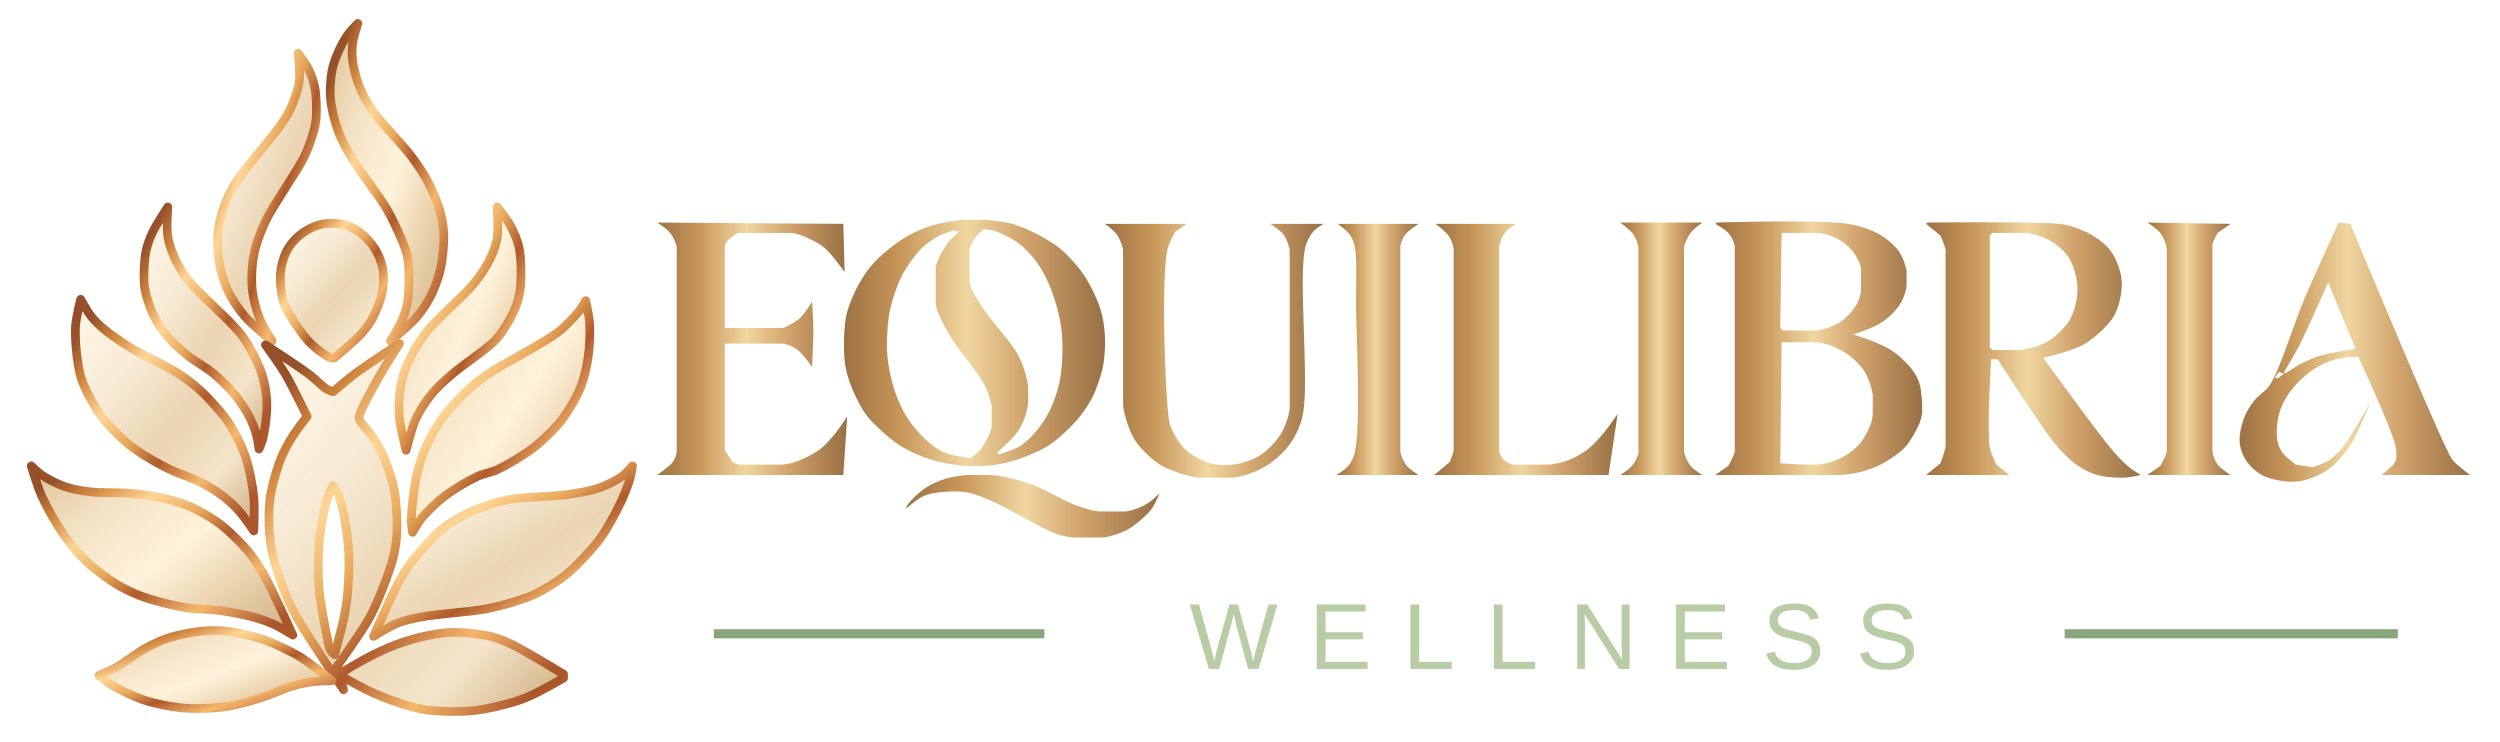
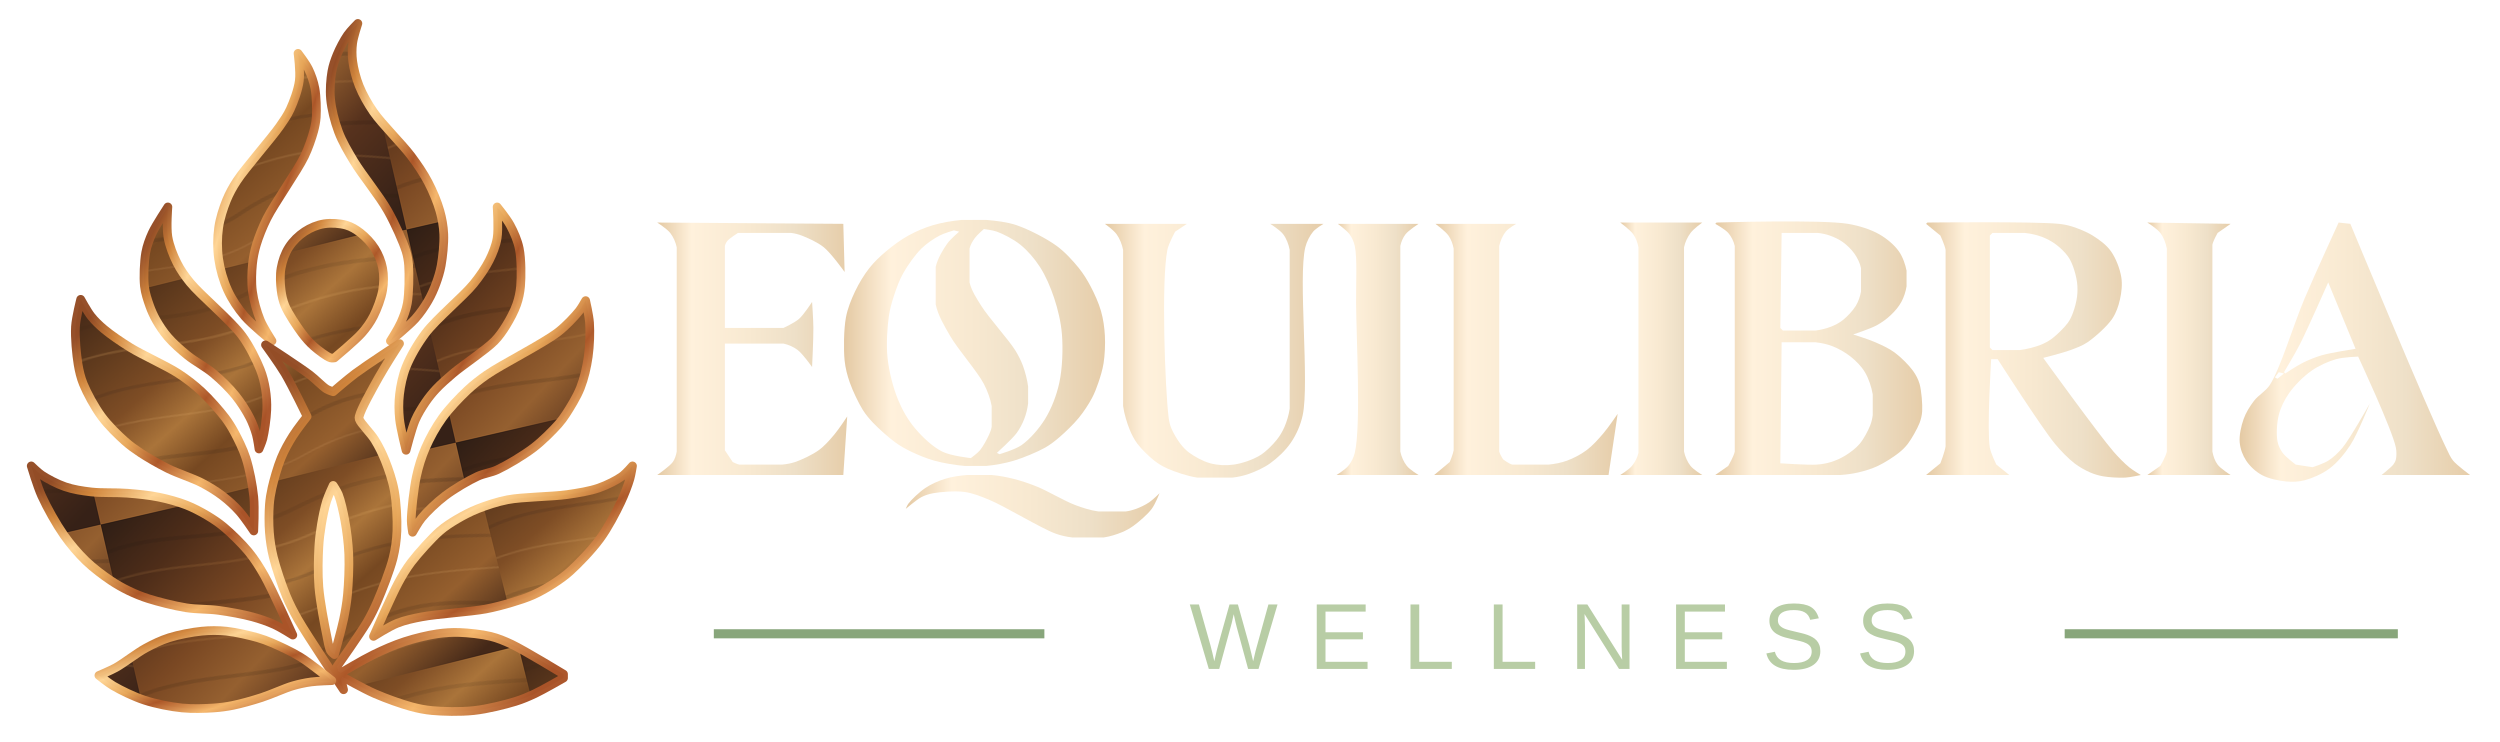
<svg xmlns="http://www.w3.org/2000/svg" viewBox="36 88 1921 570" width="1921" height="570" role="img" aria-label="Equilibria Wellness — logotipo">
  <defs>
    <linearGradient id="bronzeText" x1="0" y1="0" x2="1" y2="0">
-       <stop offset="0" stop-color="#9e7143" />
-       <stop offset=".22" stop-color="#c8975a" />
-       <stop offset=".47" stop-color="#f0d6a0" />
-       <stop offset=".70" stop-color="#d0a16a" />
-       <stop offset="1" stop-color="#987044" />
+       <stop offset="0" stop-color="#e4c9a3" />
+       <stop offset=".18" stop-color="#fff1dc" />
+       <stop offset=".48" stop-color="#f8e9d1" />
+       <stop offset=".72" stop-color="#eee0c8" />
+       <stop offset="1" stop-color="#e6cda9" />
    </linearGradient>
-     <linearGradient id="creamPetal" x1=".06" y1=".04" x2=".88" y2=".98">
-       <stop offset="0" stop-color="#fff6e5" />
-       <stop offset=".28" stop-color="#f7ebd6" />
-       <stop offset=".57" stop-color="#ead4b1" />
-       <stop offset=".82" stop-color="#f4e5ca" />
-       <stop offset="1" stop-color="#d8bc94" />
+     <linearGradient id="woodHoney" x1="0" y1="0" x2=".88" y2="1">
+       <stop offset="0" stop-color="#3d2416" />
+       <stop offset=".18" stop-color="#5f3a1d" />
+       <stop offset=".35" stop-color="#7e4d25" />
+       <stop offset=".48" stop-color="#aa743a" />
+       <stop offset=".61" stop-color="#764821" />
+       <stop offset=".81" stop-color="#955f2e" />
+       <stop offset="1" stop-color="#442818" />
    </linearGradient>
-     <linearGradient id="creamPetalWarm" x1="0" y1=".10" x2=".96" y2=".92">
-       <stop offset="0" stop-color="#e2c79f" />
-       <stop offset=".23" stop-color="#f2e1c3" />
-       <stop offset=".54" stop-color="#fff3dc" />
-       <stop offset=".79" stop-color="#e9d1ab" />
-       <stop offset="1" stop-color="#d5b88f" />
+     <linearGradient id="woodWalnut" x1="0" y1="0" x2="1" y2=".9">
+       <stop offset="0" stop-color="#2f1e15" />
+       <stop offset=".19" stop-color="#4e2d19" />
+       <stop offset=".41" stop-color="#7a4823" />
+       <stop offset=".57" stop-color="#956030" />
+       <stop offset=".75" stop-color="#57321d" />
+       <stop offset="1" stop-color="#362117" />
    </linearGradient>
    <linearGradient id="copperRim" x1=".05" y1=".12" x2=".9" y2=".95">
      <stop offset="0" stop-color="#944d26" />
      <stop offset=".13" stop-color="#d2863c" />
      <stop offset=".28" stop-color="#ffd595" />
      <stop offset=".44" stop-color="#e8a759" />
      <stop offset=".59" stop-color="#ad5728" />
      <stop offset=".78" stop-color="#f5b66a" />
      <stop offset="1" stop-color="#aa5428" />
    </linearGradient>
+     <pattern id="woodPetal" width="280" height="168" patternUnits="userSpaceOnUse" patternTransform="rotate(-14)">
+       <rect width="280" height="168" fill="url(#woodHoney)" />
+       <g fill="none" stroke-linecap="round">
+         <path d="M-14 22C40 8 81 37 138 24S227 17 296 30" stroke="#2f1e15" stroke-width="3" opacity=".12" />
+         <path d="M-12 45C44 33 87 57 147 46S241 39 296 54" stroke="#dfaa64" stroke-width="1.8" opacity=".19" />
+         <path d="M-11 77C43 61 94 85 145 74S236 69 294 84" stroke="#321f17" stroke-width="2.5" opacity=".16" />
+         <path d="M-10 100C46 90 95 112 145 101S239 98 298 109" stroke="#edbe7b" stroke-width="1.5" opacity=".14" />
+         <path d="M-11 132C45 117 101 149 153 130S237 122 292 138" stroke="#332015" stroke-width="3" opacity=".16" />
+         <path d="M-8 155C49 144 105 168 155 154S239 148 297 162" stroke="#e6b075" stroke-width="1.4" opacity=".12" />
+       </g>
+     </pattern>
+     <pattern id="woodPetalDark" width="280" height="168" patternUnits="userSpaceOnUse" patternTransform="rotate(-13)">
+       <rect width="280" height="168" fill="url(#woodWalnut)" />
+       <g fill="none" stroke-linecap="round">
+         <path d="M-14 25C39 10 87 38 142 26S229 18 296 32" stroke="#251710" stroke-width="3" opacity=".17" />
+         <path d="M-12 47C42 35 93 60 143 47S240 40 296 55" stroke="#d99b54" stroke-width="1.8" opacity=".13" />
+         <path d="M-11 81C42 63 97 91 151 80S233 72 296 87" stroke="#21160f" stroke-width="3.2" opacity=".16" />
+         <path d="M-10 106C45 91 95 120 154 105S237 97 296 117" stroke="#c78e4f" stroke-width="1.7" opacity=".17" />
+         <path d="M-10 137C45 124 102 148 148 136S237 129 297 146" stroke="#2a1910" stroke-width="2.9" opacity=".15" />
+       </g>
+     </pattern>
  </defs>
  <g shape-rendering="geometricPrecision">
-     <path d="M311.00,106.00 C311.00,106.00 305.29,111.71 303.00,115.00 C300.23,118.97 296.96,125.29 295.00,130.00 C293.26,134.19 291.78,138.53 291.00,143.00 C290.01,148.68 289.34,157.02 290.00,164.00 C290.73,171.75 293.00,180.97 296.00,189.00 C299.02,197.06 303.55,204.59 308.00,212.00 C314.17,222.29 327.46,238.37 334.00,250.00 C339.56,259.88 345.76,273.81 348.00,281.00 C349.11,284.56 349.73,288.28 350.00,292.00 C350.49,298.68 350.32,313.65 349.00,321.00 C348.07,326.19 346.15,331.19 344.00,336.00 C341.83,340.86 336.00,350.00 336.00,350.00 C336.00,350.00 350.25,338.30 355.00,333.00 C358.83,328.73 362.36,323.54 365.00,319.00 C367.40,314.87 369.34,310.47 371.00,306.00 C372.67,301.49 374.13,296.77 375.00,292.00 C376.16,285.66 377.29,275.05 377.00,268.00 C376.75,261.92 375.66,255.85 374.00,250.00 C372.09,243.26 368.68,235.02 365.00,228.00 C361.32,220.97 356.76,214.37 352.00,208.00 C345.17,198.85 329.40,183.26 323.00,174.00 C318.68,167.74 314.63,160.57 312.00,154.00 C309.57,147.92 307.72,140.56 307.00,135.00 C306.40,130.37 306.39,125.63 307.00,121.00 C307.64,116.12 311.00,106.00 311.00,106.00 Z" fill="url(#creamPetalWarm)" stroke="url(#copperRim)" stroke-linejoin="round" stroke-width="6.7" stroke-opacity=".98" fill-rule="evenodd" />
-     <path d="M265.00,129.00 C265.00,129.00 266.91,143.05 266.00,150.00 C265.05,157.29 261.66,166.19 259.00,172.00 C256.88,176.63 253.91,180.83 251.00,185.00 C244.45,194.39 224.41,217.17 218.00,227.00 C214.90,231.75 212.12,236.75 210.00,242.00 C207.57,248.00 205.01,255.79 204.00,263.00 C202.94,270.57 202.87,279.08 204.00,287.00 C205.15,295.08 207.61,303.60 211.00,311.00 C214.32,318.23 218.84,324.95 224.00,331.00 C229.64,337.62 245.00,350.00 245.00,350.00 C245.00,350.00 238.32,339.66 236.00,334.00 C233.40,327.65 230.97,319.24 230.00,312.00 C229.07,305.06 229.40,297.02 230.00,291.00 C230.50,285.93 231.55,280.89 233.00,276.00 C234.75,270.11 237.80,262.43 241.00,256.00 C246.77,244.42 264.49,219.46 270.00,208.00 C272.93,201.92 275.62,194.05 277.00,189.00 C277.98,185.40 278.75,181.72 279.00,178.00 C279.37,172.48 279.15,162.20 278.00,156.00 C277.04,150.82 275.21,145.53 273.00,141.00 C270.89,136.68 265.00,129.00 265.00,129.00 Z" fill="url(#creamPetal)" stroke="url(#copperRim)" stroke-linejoin="round" stroke-width="6.7" stroke-opacity=".98" fill-rule="evenodd" />
-     <path d="M165.00,247.00 C165.00,247.00 155.73,261.07 153.00,267.00 C150.80,271.79 148.94,276.81 148.00,282.00 C146.75,288.86 146.23,301.12 147.00,308.00 C147.57,313.14 149.45,318.67 151.00,323.00 C152.36,326.79 154.01,330.50 156.00,334.00 C158.29,338.04 161.55,343.01 165.00,347.00 C168.96,351.58 174.69,356.70 180.00,361.00 C185.82,365.71 193.81,369.81 200.00,375.00 C206.14,380.15 212.36,386.26 217.00,392.00 C221.24,397.25 225.42,403.92 228.00,409.00 C230.11,413.14 231.87,417.97 233.00,422.00 C234.01,425.59 235.00,433.00 235.00,433.00 C235.00,433.00 237.30,427.76 238.00,425.00 C239.25,420.03 240.77,409.37 241.00,403.00 C241.20,397.66 240.85,392.19 240.00,387.00 C239.17,381.89 237.91,376.81 236.00,372.00 C233.23,365.02 227.83,353.93 222.00,346.00 C213.44,334.34 189.90,314.76 182.00,305.00 C178.22,300.33 174.68,295.38 172.00,290.00 C169.08,284.15 166.18,276.96 165.00,270.00 C163.77,262.74 165.00,247.00 165.00,247.00 Z" fill="url(#creamPetal)" stroke="url(#copperRim)" stroke-linejoin="round" stroke-width="6.7" stroke-opacity=".98" fill-rule="evenodd" />
-     <path d="M418.00,247.00 C418.00,247.00 419.18,264.10 418.00,271.00 C416.99,276.92 414.69,282.63 412.00,288.00 C409.04,293.91 404.53,300.39 400.00,306.00 C392.17,315.68 371.35,332.96 363.00,344.00 C356.96,351.98 351.18,362.01 348.00,370.00 C345.34,376.69 343.79,384.28 343.00,391.00 C342.26,397.29 342.35,403.70 343.00,410.00 C343.74,417.21 348.00,434.00 348.00,434.00 C348.00,434.00 352.35,417.15 355.00,411.00 C357.13,406.06 360.29,400.99 363.00,397.00 C365.40,393.47 368.09,390.12 371.00,387.00 C374.46,383.28 379.51,378.82 384.00,375.00 C391.40,368.71 409.51,356.62 416.00,350.00 C419.50,346.43 422.37,342.25 425.00,338.00 C427.88,333.34 431.22,327.07 433.00,322.00 C434.58,317.50 435.58,312.75 436.00,308.00 C436.64,300.81 436.62,286.89 435.00,279.00 C433.70,272.69 430.89,266.35 428.00,261.00 C425.27,255.96 418.00,247.00 418.00,247.00 Z" fill="url(#creamPetalWarm)" stroke="url(#copperRim)" stroke-linejoin="round" stroke-width="6.7" stroke-opacity=".98" fill-rule="evenodd" />
-     <path d="M285.00,260.00 C279.68,260.86 274.50,263.04 270.00,266.00 C265.39,269.04 261.06,273.24 258.00,278.00 C254.93,282.77 253.01,288.41 252.00,294.00 C250.99,299.58 251.40,306.14 252.00,311.00 C252.50,315.09 253.40,319.20 255.00,323.00 C257.40,328.69 264.18,338.91 268.00,344.00 C270.69,347.59 273.63,351.04 277.00,354.00 C280.66,357.22 287.01,362.07 290.00,363.00 C290.95,363.30 293.00,363.00 293.00,363.00 C293.00,363.00 309.15,349.53 314.00,344.00 C317.48,340.04 320.61,335.70 323.00,331.00 C325.80,325.50 328.93,317.27 330.00,311.00 C330.95,305.41 331.04,299.43 330.00,294.00 C328.98,288.71 326.87,283.56 324.00,279.00 C321.12,274.42 316.78,269.96 313.00,267.00 C309.71,264.43 306.02,262.15 302.00,261.00 C297.26,259.64 290.46,259.11 285.00,260.00 Z" fill="url(#creamPetal)" stroke="url(#copperRim)" stroke-linejoin="round" stroke-width="6.7" stroke-opacity=".98" fill-rule="evenodd" />
-     <path d="M98.00,318.00 C98.00,318.00 94.43,331.89 94.00,339.00 C93.50,347.39 94.78,360.67 96.00,368.00 C96.85,373.10 98.05,378.21 100.00,383.00 C102.77,389.82 108.58,400.64 114.00,408.00 C119.17,415.03 126.88,422.43 132.00,427.00 C135.73,430.33 139.82,433.25 144.00,436.00 C149.46,439.59 157.77,444.42 165.00,448.00 C172.83,451.88 184.04,455.38 191.00,459.00 C196.58,461.90 202.16,465.30 207.00,469.00 C211.69,472.58 216.07,476.60 220.00,481.00 C224.03,485.51 231.00,496.00 231.00,496.00 C231.00,496.00 231.85,478.62 231.00,470.00 C230.07,460.61 227.67,448.34 225.00,440.00 C222.77,433.04 218.77,425.13 216.00,420.00 C213.94,416.18 211.63,412.46 209.00,409.00 C204.97,403.70 197.06,394.64 191.00,389.00 C185.44,383.82 179.37,379.15 173.00,375.00 C163.95,369.09 145.43,360.82 136.00,355.00 C129.08,350.72 120.92,345.13 116.00,341.00 C112.39,337.97 108.92,334.70 106.00,331.00 C102.96,327.15 98.00,318.00 98.00,318.00 Z" fill="url(#creamPetal)" stroke="url(#copperRim)" stroke-linejoin="round" stroke-width="6.7" stroke-opacity=".98" fill-rule="evenodd" />
-     <path d="M486.00,319.00 C486.00,319.00 482.96,324.54 481.00,327.00 C477.67,331.18 470.95,338.36 465.00,343.00 C453.60,351.90 421.41,368.07 410.00,376.00 C404.74,379.66 399.66,383.61 395.00,388.00 C389.23,393.43 381.34,401.60 376.00,409.00 C370.85,416.14 366.30,424.44 363.00,432.00 C359.92,439.05 357.62,446.48 356.00,454.00 C353.98,463.34 352.02,480.79 352.00,488.00 C351.99,491.02 353.00,497.00 353.00,497.00 C353.00,497.00 357.23,489.35 360.00,486.00 C364.01,481.14 371.42,473.99 378.00,469.00 C385.16,463.57 396.19,457.13 403.00,454.00 C407.79,451.80 413.22,451.21 418.00,449.00 C425.35,445.60 438.19,437.96 446.00,432.00 C452.93,426.71 460.99,418.50 465.00,414.00 C467.22,411.51 469.19,408.80 471.00,406.00 C473.97,401.40 479.22,393.08 482.00,386.00 C484.90,378.62 486.84,370.16 488.00,362.00 C489.19,353.63 489.49,343.20 489.00,336.00 C488.61,330.26 486.00,319.00 486.00,319.00 Z" fill="url(#creamPetalWarm)" stroke="url(#copperRim)" stroke-linejoin="round" stroke-width="6.7" stroke-opacity=".98" fill-rule="evenodd" />
-     <path d="M240.00,353.00 C240.00,353.00 250.46,367.37 255.00,375.00 C260.44,384.13 272.00,408.00 272.00,408.00 C272.00,408.00 264.29,417.75 261.00,423.00 C257.65,428.34 254.44,434.07 252.00,440.00 C249.25,446.67 246.38,456.96 245.00,463.00 C244.03,467.27 243.33,471.63 243.00,476.00 C242.57,481.68 242.48,490.31 243.00,497.00 C243.50,503.39 244.48,509.77 246.00,516.00 C248.01,524.24 252.70,538.03 256.00,546.00 C258.57,552.20 261.67,558.18 265.00,564.00 C271.99,576.22 300.00,618.00 300.00,618.00 L298.00,610.00 L299.00,608.00 C299.00,608.00 315.39,617.25 324.00,621.00 C332.85,624.86 344.60,629.00 352.00,631.00 C357.24,632.42 362.60,633.50 368.00,634.00 C376.01,634.74 389.40,635.15 400.00,634.00 C410.73,632.84 424.21,629.39 432.00,627.00 C437.15,625.42 442.13,623.29 447.00,621.00 C453.22,618.07 469.00,609.00 469.00,609.00 L469.00,606.00 C469.00,606.00 438.53,587.49 429.00,583.00 C423.85,580.57 418.53,578.36 413.00,577.00 C406.32,575.35 395.87,574.23 389.00,574.00 C383.33,573.81 377.62,574.17 372.00,575.00 C364.95,576.04 355.15,578.34 347.00,581.00 C338.81,583.67 330.79,587.21 323.00,591.00 C314.81,594.98 298.00,605.00 298.00,605.00 L296.00,604.00 L295.00,600.00 C295.00,600.00 313.04,574.48 318.00,566.00 C321.01,560.85 323.64,555.48 326.00,550.00 C329.49,541.89 335.72,526.11 338.00,517.00 C339.72,510.14 340.73,503.07 341.00,496.00 C341.34,487.29 340.64,474.04 339.00,465.00 C337.57,457.12 334.59,448.49 332.00,442.00 C329.79,436.46 327.13,431.07 324.00,426.00 C320.68,420.63 313.16,413.48 312.00,410.00 C311.79,409.37 311.85,408.65 312.00,408.00 C313.36,402.23 321.81,387.33 327.00,378.00 C331.95,369.11 343.00,352.00 343.00,352.00 C343.00,352.00 317.42,368.71 309.00,375.00 C303.12,379.39 292.00,389.00 292.00,389.00 C292.00,389.00 288.54,387.93 287.00,387.00 C283.80,385.07 278.52,379.43 274.00,376.00 C266.29,370.15 240.00,353.00 240.00,353.00 Z M292.00,461.00 C292.00,461.00 295.00,465.51 296.00,468.00 C297.78,472.44 299.77,481.24 301.00,488.00 C302.40,495.67 303.64,505.28 304.00,514.00 C304.39,523.52 303.79,536.66 303.00,545.00 C302.40,551.38 301.31,557.72 300.00,564.00 C298.40,571.69 293.00,591.00 293.00,591.00 C293.00,591.00 290.70,589.23 290.00,588.00 C288.64,585.59 287.83,580.04 287.00,576.00 C285.33,567.86 281.92,550.38 281.00,539.00 C280.17,528.70 280.53,516.01 281.00,508.00 C281.33,502.30 282.05,496.63 283.00,491.00 C283.99,485.16 285.42,478.00 287.00,473.00 C288.31,468.87 292.00,461.00 292.00,461.00 Z" fill="url(#creamPetal)" stroke="url(#copperRim)" stroke-linejoin="round" stroke-width="6.7" stroke-opacity=".98" fill-rule="evenodd" />
-     <path d="M60.00,446.00 C60.00,446.00 64.65,461.61 68.00,469.00 C72.04,477.93 79.20,490.70 85.00,499.00 C90.01,506.17 95.95,513.16 102.00,519.00 C107.81,524.60 115.43,530.24 121.00,534.00 C125.46,537.01 130.16,539.66 135.00,542.00 C139.84,544.34 144.87,546.36 150.00,548.00 C157.30,550.33 169.96,553.56 179.00,555.00 C187.26,556.32 195.72,555.88 204.00,557.00 C212.51,558.16 222.84,560.06 230.00,562.00 C235.80,563.57 241.82,565.63 247.00,568.00 C251.89,570.24 261.00,576.00 261.00,576.00 C261.00,576.00 244.98,540.52 239.00,530.00 C235.44,523.73 231.57,517.58 227.00,512.00 C221.87,505.75 213.46,497.56 208.00,493.00 C203.95,489.62 199.54,486.69 195.00,484.00 C190.17,481.14 184.56,478.16 179.00,476.00 C172.83,473.60 165.13,471.46 158.00,470.00 C150.48,468.47 142.04,467.64 134.00,467.00 C125.33,466.30 114.01,466.94 106.00,466.00 C99.25,465.21 92.39,464.19 86.00,462.00 C79.65,459.82 72.26,455.86 68.00,453.00 C65.06,451.02 60.00,446.00 60.00,446.00 Z" fill="url(#creamPetalWarm)" stroke="url(#copperRim)" stroke-linejoin="round" stroke-width="6.7" stroke-opacity=".98" fill-rule="evenodd" />
-     <path d="M522.00,446.00 C522.00,446.00 517.06,451.79 514.00,454.00 C509.75,457.06 502.34,460.80 496.00,463.00 C488.97,465.44 480.08,466.81 472.00,468.00 C460.34,469.71 437.49,469.78 426.00,472.00 C418.13,473.52 409.49,476.41 403.00,479.00 C397.46,481.21 391.83,484.14 387.00,487.00 C382.46,489.69 377.97,492.54 374.00,496.00 C367.92,501.30 357.19,513.18 352.00,520.00 C348.19,525.01 344.99,530.47 342.00,536.00 C336.92,545.39 323.00,577.00 323.00,577.00 C323.00,577.00 334.78,569.50 341.00,567.00 C347.08,564.56 353.57,563.23 360.00,562.00 C371.30,559.83 397.53,558.13 409.00,556.00 C415.76,554.75 422.83,552.85 429.00,551.00 C434.75,549.27 440.53,547.48 446.00,545.00 C451.52,542.49 457.34,539.04 462.00,536.00 C466.19,533.27 470.29,530.35 474.00,527.00 C480.05,521.53 490.48,510.91 497.00,502.00 C503.35,493.32 509.30,481.76 513.00,474.00 C515.77,468.19 518.62,460.72 520.00,456.00 C520.95,452.74 522.00,446.00 522.00,446.00 Z" fill="url(#creamPetal)" stroke="url(#copperRim)" stroke-linejoin="round" stroke-width="6.7" stroke-opacity=".98" fill-rule="evenodd" />
-     <path d="M112.00,607.00 C112.00,607.00 119.09,612.71 123.00,615.00 C128.75,618.37 138.64,623.26 147.00,626.00 C155.87,628.91 167.11,631.09 176.00,632.00 C183.96,632.81 193.49,632.43 200.00,632.00 C205.03,631.67 210.06,631.00 215.00,630.00 C221.20,628.75 229.77,626.34 237.00,624.00 C244.68,621.52 254.61,616.87 261.00,615.00 C265.58,613.66 270.27,612.65 275.00,612.00 C280.01,611.31 291.00,611.00 291.00,611.00 C291.00,611.00 274.74,597.78 267.00,593.00 C260.03,588.69 250.56,584.39 245.00,582.00 C241.42,580.46 237.75,579.07 234.00,578.00 C228.19,576.35 217.21,573.74 210.00,573.00 C203.70,572.35 197.30,572.38 191.00,573.00 C183.62,573.73 173.18,575.72 166.00,578.00 C159.74,579.99 153.77,582.86 148.00,586.00 C141.10,589.75 131.09,597.63 125.00,601.00 C120.82,603.31 112.00,607.00 112.00,607.00 Z" fill="url(#creamPetalWarm)" stroke="url(#copperRim)" stroke-linejoin="round" stroke-width="6.7" stroke-opacity=".98" fill-rule="evenodd" />
+     <path d="M311.00,106.00 C311.00,106.00 305.29,111.71 303.00,115.00 C300.23,118.97 296.96,125.29 295.00,130.00 C293.26,134.19 291.78,138.53 291.00,143.00 C290.01,148.68 289.34,157.02 290.00,164.00 C290.73,171.75 293.00,180.97 296.00,189.00 C299.02,197.06 303.55,204.59 308.00,212.00 C314.17,222.29 327.46,238.37 334.00,250.00 C339.56,259.88 345.76,273.81 348.00,281.00 C349.11,284.56 349.73,288.28 350.00,292.00 C350.49,298.68 350.32,313.65 349.00,321.00 C348.07,326.19 346.15,331.19 344.00,336.00 C341.83,340.86 336.00,350.00 336.00,350.00 C336.00,350.00 350.25,338.30 355.00,333.00 C358.83,328.73 362.36,323.54 365.00,319.00 C367.40,314.87 369.34,310.47 371.00,306.00 C372.67,301.49 374.13,296.77 375.00,292.00 C376.16,285.66 377.29,275.05 377.00,268.00 C376.75,261.92 375.66,255.85 374.00,250.00 C372.09,243.26 368.68,235.02 365.00,228.00 C361.32,220.97 356.76,214.37 352.00,208.00 C345.17,198.85 329.40,183.26 323.00,174.00 C318.68,167.74 314.63,160.57 312.00,154.00 C309.57,147.92 307.72,140.56 307.00,135.00 C306.40,130.37 306.39,125.63 307.00,121.00 C307.64,116.12 311.00,106.00 311.00,106.00 Z" fill="url(#woodPetalDark)" stroke="url(#copperRim)" stroke-linejoin="round" stroke-width="6.7" stroke-opacity=".98" fill-rule="evenodd" />
+     <path d="M265.00,129.00 C265.00,129.00 266.91,143.05 266.00,150.00 C265.05,157.29 261.66,166.19 259.00,172.00 C256.88,176.63 253.91,180.83 251.00,185.00 C244.45,194.39 224.41,217.17 218.00,227.00 C214.90,231.75 212.12,236.75 210.00,242.00 C207.57,248.00 205.01,255.79 204.00,263.00 C202.94,270.57 202.87,279.08 204.00,287.00 C205.15,295.08 207.61,303.60 211.00,311.00 C214.32,318.23 218.84,324.95 224.00,331.00 C229.64,337.62 245.00,350.00 245.00,350.00 C245.00,350.00 238.32,339.66 236.00,334.00 C233.40,327.65 230.97,319.24 230.00,312.00 C229.07,305.06 229.40,297.02 230.00,291.00 C230.50,285.93 231.55,280.89 233.00,276.00 C234.75,270.11 237.80,262.43 241.00,256.00 C246.77,244.42 264.49,219.46 270.00,208.00 C272.93,201.92 275.62,194.05 277.00,189.00 C277.98,185.40 278.75,181.72 279.00,178.00 C279.37,172.48 279.15,162.20 278.00,156.00 C277.04,150.82 275.21,145.53 273.00,141.00 C270.89,136.68 265.00,129.00 265.00,129.00 Z" fill="url(#woodPetal)" stroke="url(#copperRim)" stroke-linejoin="round" stroke-width="6.7" stroke-opacity=".98" fill-rule="evenodd" />
+     <path d="M165.00,247.00 C165.00,247.00 155.73,261.07 153.00,267.00 C150.80,271.79 148.94,276.81 148.00,282.00 C146.75,288.86 146.23,301.12 147.00,308.00 C147.57,313.14 149.45,318.67 151.00,323.00 C152.36,326.79 154.01,330.50 156.00,334.00 C158.29,338.04 161.55,343.01 165.00,347.00 C168.96,351.58 174.69,356.70 180.00,361.00 C185.82,365.71 193.81,369.81 200.00,375.00 C206.14,380.15 212.36,386.26 217.00,392.00 C221.24,397.25 225.42,403.92 228.00,409.00 C230.11,413.14 231.87,417.97 233.00,422.00 C234.01,425.59 235.00,433.00 235.00,433.00 C235.00,433.00 237.30,427.76 238.00,425.00 C239.25,420.03 240.77,409.37 241.00,403.00 C241.20,397.66 240.85,392.19 240.00,387.00 C239.17,381.89 237.91,376.81 236.00,372.00 C233.23,365.02 227.83,353.93 222.00,346.00 C213.44,334.34 189.90,314.76 182.00,305.00 C178.22,300.33 174.68,295.38 172.00,290.00 C169.08,284.15 166.18,276.96 165.00,270.00 C163.77,262.74 165.00,247.00 165.00,247.00 Z" fill="url(#woodPetal)" stroke="url(#copperRim)" stroke-linejoin="round" stroke-width="6.7" stroke-opacity=".98" fill-rule="evenodd" />
+     <path d="M418.00,247.00 C418.00,247.00 419.18,264.10 418.00,271.00 C416.99,276.92 414.69,282.63 412.00,288.00 C409.04,293.91 404.53,300.39 400.00,306.00 C392.17,315.68 371.35,332.96 363.00,344.00 C356.96,351.98 351.18,362.01 348.00,370.00 C345.34,376.69 343.79,384.28 343.00,391.00 C342.26,397.29 342.35,403.70 343.00,410.00 C343.74,417.21 348.00,434.00 348.00,434.00 C348.00,434.00 352.35,417.15 355.00,411.00 C357.13,406.06 360.29,400.99 363.00,397.00 C365.40,393.47 368.09,390.12 371.00,387.00 C374.46,383.28 379.51,378.82 384.00,375.00 C391.40,368.71 409.51,356.62 416.00,350.00 C419.50,346.43 422.37,342.25 425.00,338.00 C427.88,333.34 431.22,327.07 433.00,322.00 C434.58,317.50 435.58,312.75 436.00,308.00 C436.64,300.81 436.62,286.89 435.00,279.00 C433.70,272.69 430.89,266.35 428.00,261.00 C425.27,255.96 418.00,247.00 418.00,247.00 Z" fill="url(#woodPetalDark)" stroke="url(#copperRim)" stroke-linejoin="round" stroke-width="6.7" stroke-opacity=".98" fill-rule="evenodd" />
+     <path d="M285.00,260.00 C279.68,260.86 274.50,263.04 270.00,266.00 C265.39,269.04 261.06,273.24 258.00,278.00 C254.93,282.77 253.01,288.41 252.00,294.00 C250.99,299.58 251.40,306.14 252.00,311.00 C252.50,315.09 253.40,319.20 255.00,323.00 C257.40,328.69 264.18,338.91 268.00,344.00 C270.69,347.59 273.63,351.04 277.00,354.00 C280.66,357.22 287.01,362.07 290.00,363.00 C290.95,363.30 293.00,363.00 293.00,363.00 C293.00,363.00 309.15,349.53 314.00,344.00 C317.48,340.04 320.61,335.70 323.00,331.00 C325.80,325.50 328.93,317.27 330.00,311.00 C330.95,305.41 331.04,299.43 330.00,294.00 C328.98,288.71 326.87,283.56 324.00,279.00 C321.12,274.42 316.78,269.96 313.00,267.00 C309.71,264.43 306.02,262.15 302.00,261.00 C297.26,259.64 290.46,259.11 285.00,260.00 Z" fill="url(#woodPetal)" stroke="url(#copperRim)" stroke-linejoin="round" stroke-width="6.7" stroke-opacity=".98" fill-rule="evenodd" />
+     <path d="M98.00,318.00 C98.00,318.00 94.43,331.89 94.00,339.00 C93.50,347.39 94.78,360.67 96.00,368.00 C96.85,373.10 98.05,378.21 100.00,383.00 C102.77,389.82 108.58,400.64 114.00,408.00 C119.17,415.03 126.88,422.43 132.00,427.00 C135.73,430.33 139.82,433.25 144.00,436.00 C149.46,439.59 157.77,444.42 165.00,448.00 C172.83,451.88 184.04,455.38 191.00,459.00 C196.58,461.90 202.16,465.30 207.00,469.00 C211.69,472.58 216.07,476.60 220.00,481.00 C224.03,485.51 231.00,496.00 231.00,496.00 C231.00,496.00 231.85,478.62 231.00,470.00 C230.07,460.61 227.67,448.34 225.00,440.00 C222.77,433.04 218.77,425.13 216.00,420.00 C213.94,416.18 211.63,412.46 209.00,409.00 C204.97,403.70 197.06,394.64 191.00,389.00 C185.44,383.82 179.37,379.15 173.00,375.00 C163.95,369.09 145.43,360.82 136.00,355.00 C129.08,350.72 120.92,345.13 116.00,341.00 C112.39,337.97 108.92,334.70 106.00,331.00 C102.96,327.15 98.00,318.00 98.00,318.00 Z" fill="url(#woodPetal)" stroke="url(#copperRim)" stroke-linejoin="round" stroke-width="6.7" stroke-opacity=".98" fill-rule="evenodd" />
+     <path d="M486.00,319.00 C486.00,319.00 482.96,324.54 481.00,327.00 C477.67,331.18 470.95,338.36 465.00,343.00 C453.60,351.90 421.41,368.07 410.00,376.00 C404.74,379.66 399.66,383.61 395.00,388.00 C389.23,393.43 381.34,401.60 376.00,409.00 C370.85,416.14 366.30,424.44 363.00,432.00 C359.92,439.05 357.62,446.48 356.00,454.00 C353.98,463.34 352.02,480.79 352.00,488.00 C351.99,491.02 353.00,497.00 353.00,497.00 C353.00,497.00 357.23,489.35 360.00,486.00 C364.01,481.14 371.42,473.99 378.00,469.00 C385.16,463.57 396.19,457.13 403.00,454.00 C407.79,451.80 413.22,451.21 418.00,449.00 C425.35,445.60 438.19,437.96 446.00,432.00 C452.93,426.71 460.99,418.50 465.00,414.00 C467.22,411.51 469.19,408.80 471.00,406.00 C473.97,401.40 479.22,393.08 482.00,386.00 C484.90,378.62 486.84,370.16 488.00,362.00 C489.19,353.63 489.49,343.20 489.00,336.00 C488.61,330.26 486.00,319.00 486.00,319.00 Z" fill="url(#woodPetalDark)" stroke="url(#copperRim)" stroke-linejoin="round" stroke-width="6.7" stroke-opacity=".98" fill-rule="evenodd" />
+     <path d="M240.00,353.00 C240.00,353.00 250.46,367.37 255.00,375.00 C260.44,384.13 272.00,408.00 272.00,408.00 C272.00,408.00 264.29,417.75 261.00,423.00 C257.65,428.34 254.44,434.07 252.00,440.00 C249.25,446.67 246.38,456.96 245.00,463.00 C244.03,467.27 243.33,471.63 243.00,476.00 C242.57,481.68 242.48,490.31 243.00,497.00 C243.50,503.39 244.48,509.77 246.00,516.00 C248.01,524.24 252.70,538.03 256.00,546.00 C258.57,552.20 261.67,558.18 265.00,564.00 C271.99,576.22 300.00,618.00 300.00,618.00 L298.00,610.00 L299.00,608.00 C299.00,608.00 315.39,617.25 324.00,621.00 C332.85,624.86 344.60,629.00 352.00,631.00 C357.24,632.42 362.60,633.50 368.00,634.00 C376.01,634.74 389.40,635.15 400.00,634.00 C410.73,632.84 424.21,629.39 432.00,627.00 C437.15,625.42 442.13,623.29 447.00,621.00 C453.22,618.07 469.00,609.00 469.00,609.00 L469.00,606.00 C469.00,606.00 438.53,587.49 429.00,583.00 C423.85,580.57 418.53,578.36 413.00,577.00 C406.32,575.35 395.87,574.23 389.00,574.00 C383.33,573.81 377.62,574.17 372.00,575.00 C364.95,576.04 355.15,578.34 347.00,581.00 C338.81,583.67 330.79,587.21 323.00,591.00 C314.81,594.98 298.00,605.00 298.00,605.00 L296.00,604.00 L295.00,600.00 C295.00,600.00 313.04,574.48 318.00,566.00 C321.01,560.85 323.64,555.48 326.00,550.00 C329.49,541.89 335.72,526.11 338.00,517.00 C339.72,510.14 340.73,503.07 341.00,496.00 C341.34,487.29 340.64,474.04 339.00,465.00 C337.57,457.12 334.59,448.49 332.00,442.00 C329.79,436.46 327.13,431.07 324.00,426.00 C320.68,420.63 313.16,413.48 312.00,410.00 C311.79,409.37 311.85,408.65 312.00,408.00 C313.36,402.23 321.81,387.33 327.00,378.00 C331.95,369.11 343.00,352.00 343.00,352.00 C343.00,352.00 317.42,368.71 309.00,375.00 C303.12,379.39 292.00,389.00 292.00,389.00 C292.00,389.00 288.54,387.93 287.00,387.00 C283.80,385.07 278.52,379.43 274.00,376.00 C266.29,370.15 240.00,353.00 240.00,353.00 Z M292.00,461.00 C292.00,461.00 295.00,465.51 296.00,468.00 C297.78,472.44 299.77,481.24 301.00,488.00 C302.40,495.67 303.64,505.28 304.00,514.00 C304.39,523.52 303.79,536.66 303.00,545.00 C302.40,551.38 301.31,557.72 300.00,564.00 C298.40,571.69 293.00,591.00 293.00,591.00 C293.00,591.00 290.70,589.23 290.00,588.00 C288.64,585.59 287.83,580.04 287.00,576.00 C285.33,567.86 281.92,550.38 281.00,539.00 C280.17,528.70 280.53,516.01 281.00,508.00 C281.33,502.30 282.05,496.63 283.00,491.00 C283.99,485.16 285.42,478.00 287.00,473.00 C288.31,468.87 292.00,461.00 292.00,461.00 Z" fill="url(#woodPetal)" stroke="url(#copperRim)" stroke-linejoin="round" stroke-width="6.7" stroke-opacity=".98" fill-rule="evenodd" />
+     <path d="M60.00,446.00 C60.00,446.00 64.65,461.61 68.00,469.00 C72.04,477.93 79.20,490.70 85.00,499.00 C90.01,506.17 95.95,513.16 102.00,519.00 C107.81,524.60 115.43,530.24 121.00,534.00 C125.46,537.01 130.16,539.66 135.00,542.00 C139.84,544.34 144.87,546.36 150.00,548.00 C157.30,550.33 169.96,553.56 179.00,555.00 C187.26,556.32 195.72,555.88 204.00,557.00 C212.51,558.16 222.84,560.06 230.00,562.00 C235.80,563.57 241.82,565.63 247.00,568.00 C251.89,570.24 261.00,576.00 261.00,576.00 C261.00,576.00 244.98,540.52 239.00,530.00 C235.44,523.73 231.57,517.58 227.00,512.00 C221.87,505.75 213.46,497.56 208.00,493.00 C203.95,489.62 199.54,486.69 195.00,484.00 C190.17,481.14 184.56,478.16 179.00,476.00 C172.83,473.60 165.13,471.46 158.00,470.00 C150.48,468.47 142.04,467.64 134.00,467.00 C125.33,466.30 114.01,466.94 106.00,466.00 C99.25,465.21 92.39,464.19 86.00,462.00 C79.65,459.82 72.26,455.86 68.00,453.00 C65.06,451.02 60.00,446.00 60.00,446.00 Z" fill="url(#woodPetalDark)" stroke="url(#copperRim)" stroke-linejoin="round" stroke-width="6.7" stroke-opacity=".98" fill-rule="evenodd" />
+     <path d="M522.00,446.00 C522.00,446.00 517.06,451.79 514.00,454.00 C509.75,457.06 502.34,460.80 496.00,463.00 C488.97,465.44 480.08,466.81 472.00,468.00 C460.34,469.71 437.49,469.78 426.00,472.00 C418.13,473.52 409.49,476.41 403.00,479.00 C397.46,481.21 391.83,484.14 387.00,487.00 C382.46,489.69 377.97,492.54 374.00,496.00 C367.92,501.30 357.19,513.18 352.00,520.00 C348.19,525.01 344.99,530.47 342.00,536.00 C336.92,545.39 323.00,577.00 323.00,577.00 C323.00,577.00 334.78,569.50 341.00,567.00 C347.08,564.56 353.57,563.23 360.00,562.00 C371.30,559.83 397.53,558.13 409.00,556.00 C415.76,554.75 422.83,552.85 429.00,551.00 C434.75,549.27 440.53,547.48 446.00,545.00 C451.52,542.49 457.34,539.04 462.00,536.00 C466.19,533.27 470.29,530.35 474.00,527.00 C480.05,521.53 490.48,510.91 497.00,502.00 C503.35,493.32 509.30,481.76 513.00,474.00 C515.77,468.19 518.62,460.72 520.00,456.00 C520.95,452.74 522.00,446.00 522.00,446.00 Z" fill="url(#woodPetal)" stroke="url(#copperRim)" stroke-linejoin="round" stroke-width="6.7" stroke-opacity=".98" fill-rule="evenodd" />
+     <path d="M112.00,607.00 C112.00,607.00 119.09,612.71 123.00,615.00 C128.75,618.37 138.64,623.26 147.00,626.00 C155.87,628.91 167.11,631.09 176.00,632.00 C183.96,632.81 193.49,632.43 200.00,632.00 C205.03,631.67 210.06,631.00 215.00,630.00 C221.20,628.75 229.77,626.34 237.00,624.00 C244.68,621.52 254.61,616.87 261.00,615.00 C265.58,613.66 270.27,612.65 275.00,612.00 C280.01,611.31 291.00,611.00 291.00,611.00 C291.00,611.00 274.74,597.78 267.00,593.00 C260.03,588.69 250.56,584.39 245.00,582.00 C241.42,580.46 237.75,579.07 234.00,578.00 C228.19,576.35 217.21,573.74 210.00,573.00 C203.70,572.35 197.30,572.38 191.00,573.00 C183.62,573.73 173.18,575.72 166.00,578.00 C159.74,579.99 153.77,582.86 148.00,586.00 C141.10,589.75 131.09,597.63 125.00,601.00 C120.82,603.31 112.00,607.00 112.00,607.00 Z" fill="url(#woodPetalDark)" stroke="url(#copperRim)" stroke-linejoin="round" stroke-width="6.7" stroke-opacity=".98" fill-rule="evenodd" />
    <path d="M775.00,257.00 C768.13,257.62 759.87,258.96 753.00,261.00 C746.41,262.96 740.01,265.67 734.00,269.00 C727.96,272.35 722.00,276.79 717.00,281.00 C712.31,284.95 707.79,289.19 704.00,294.00 C699.93,299.17 696.01,305.65 693.00,312.00 C689.98,318.37 687.29,325.06 686.00,332.00 C684.35,340.88 684.16,356.63 685.00,365.00 C685.58,370.79 687.07,376.51 689.00,382.00 C691.25,388.40 695.81,397.91 699.00,403.00 C701.27,406.62 704.06,409.91 707.00,413.00 C711.08,417.28 719.06,424.43 724.00,428.00 C727.75,430.71 731.83,432.99 736.00,435.00 C740.98,437.40 747.80,440.27 754.00,442.00 C760.85,443.91 770.30,445.42 777.00,446.00 L794.00,446.00 C800.37,445.40 808.17,444.05 815.00,442.00 C822.56,439.73 833.25,435.23 839.00,432.00 C842.95,429.78 846.55,426.95 850.00,424.00 C854.41,420.23 860.85,414.06 865.00,409.00 C868.81,404.35 872.56,398.56 875.00,394.00 C877.04,390.18 878.61,386.10 880.00,382.00 C881.53,377.50 883.21,372.11 884.00,367.00 C884.93,360.98 885.37,352.70 885.00,346.00 C884.65,339.60 883.76,333.17 882.00,327.00 C880.18,320.61 876.89,313.49 874.00,308.00 C871.41,303.09 868.48,298.32 865.00,294.00 C860.74,288.72 854.47,281.73 848.00,277.00 C840.07,271.21 826.20,264.09 817.00,261.00 C809.62,258.52 801.03,257.61 794.00,257.00 L775.00,257.00 Z M769.00,265.00 L773.00,266.00 C773.00,266.00 766.48,271.56 764.00,275.00 C760.80,279.44 756.54,286.47 755.00,293.00 L755.00,322.00 C756.88,330.60 761.62,338.37 766.00,346.00 C771.94,356.35 787.17,373.63 792.00,383.00 C794.75,388.34 797.04,394.41 798.00,400.00 L798.00,416.00 C797.66,418.08 796.87,420.08 796.00,422.00 C794.61,425.07 791.47,431.04 789.00,434.00 C787.03,436.36 782.00,440.00 782.00,440.00 C782.00,440.00 766.72,438.38 760.00,435.00 C752.52,431.24 744.70,423.79 739.00,417.00 C733.53,410.47 729.23,402.88 726.00,395.00 C722.30,385.97 719.16,373.77 718.00,363.00 C716.86,352.39 717.89,339.01 719.00,331.00 C719.76,325.55 721.28,320.22 723.00,315.00 C724.82,309.48 726.99,303.34 730.00,298.00 C733.43,291.90 739.16,283.77 744.00,279.00 C748.09,274.97 753.74,271.24 758.00,269.00 C761.45,267.18 769.00,265.00 769.00,265.00 Z M792.00,264.00 C792.00,264.00 798.81,264.83 802.00,266.00 C806.82,267.77 814.65,271.70 820.00,276.00 C825.62,280.52 830.88,286.66 835.00,293.00 C839.46,299.86 843.23,308.65 846.00,317.00 C848.89,325.71 851.25,335.48 852.00,345.00 C852.86,355.91 852.38,371.07 850.00,382.00 C847.87,391.80 843.99,401.92 839.00,410.00 C834.28,417.63 827.17,425.65 821.00,430.00 C815.99,433.53 804.00,437.00 804.00,437.00 L802.00,436.00 C802.00,436.00 813.63,425.50 817.00,421.00 C819.50,417.66 821.49,413.87 823.00,410.00 C824.50,406.16 825.50,402.09 826.00,398.00 L826.00,385.00 C825.40,380.12 823.73,373.68 822.00,369.00 C820.45,364.81 818.37,360.79 816.00,357.00 C811.04,349.05 795.56,331.90 790.00,323.00 C786.45,317.31 782.54,311.53 781.00,305.00 L781.00,279.00 C781.68,276.10 783.26,273.42 785.00,271.00 C786.84,268.45 792.00,264.00 792.00,264.00 Z" fill="url(#bronzeText)" fill-rule="evenodd" />
    <path d="M541.00,259.00 C541.00,259.00 548.45,263.73 551.00,267.00 C553.47,270.18 555.15,274.06 556.00,278.00 L556.00,435.00 C555.49,437.80 554.65,440.68 553.00,443.00 C550.67,446.28 541.00,453.00 541.00,453.00 L684.00,453.00 L687.00,408.00 C687.00,408.00 680.68,417.65 677.00,422.00 C673.34,426.32 669.59,430.69 665.00,434.00 C659.98,437.61 651.78,441.36 647.00,443.00 C643.78,444.10 640.38,444.67 637.00,445.00 L604.00,445.00 C602.24,444.66 599.00,443.00 599.00,443.00 L593.00,434.00 L593.00,352.00 L638.00,352.00 C641.94,352.85 645.79,354.57 649.00,357.00 C652.87,359.93 660.00,370.00 660.00,370.00 C660.00,370.00 661.07,348.34 661.00,340.00 C660.94,333.33 660.00,320.00 660.00,320.00 C660.00,320.00 653.79,329.66 650.00,333.00 C646.52,336.06 638.00,340.00 638.00,340.00 L593.00,340.00 L593.00,277.00 C593.34,275.55 594.04,274.14 595.00,273.00 C596.55,271.15 603.00,267.00 603.00,267.00 L644.00,267.00 C646.73,267.34 649.43,268.02 652.00,269.00 C656.28,270.64 664.01,273.97 669.00,278.00 C674.72,282.61 685.00,297.00 685.00,297.00 L684.00,260.00 L541.00,259.00 Z" fill="url(#bronzeText)" fill-rule="evenodd" />
    <path d="M885.00,260.00 C885.00,260.00 891.67,264.73 894.00,268.00 C896.42,271.40 898.15,275.75 899.00,280.00 L899.00,400.00 C899.84,406.17 902.05,413.18 904.00,418.00 C905.57,421.87 907.50,425.66 910.00,429.00 C913.09,433.13 919.05,438.92 923.00,442.00 C926.06,444.39 929.45,446.42 933.00,448.00 C938.44,450.42 948.07,453.82 956.00,455.00 L983.00,455.00 C987.42,454.50 991.82,453.50 996.00,452.00 C1000.90,450.24 1007.16,447.49 1012.00,444.00 C1017.48,440.05 1023.77,434.25 1028.00,428.00 C1032.25,421.72 1035.41,414.45 1037.00,407.00 C1042.28,382.25 1033.37,301.06 1039.00,278.00 C1040.06,273.66 1042.50,269.00 1045.00,266.00 C1047.14,263.44 1053.00,260.00 1053.00,260.00 L1012.00,260.00 C1012.00,260.00 1019.43,264.59 1022.00,268.00 C1024.59,271.44 1026.15,275.75 1027.00,280.00 L1027.00,402.00 C1026.33,406.81 1024.74,411.99 1023.00,416.00 C1021.45,419.57 1019.45,422.98 1017.00,426.00 C1013.91,429.80 1009.05,434.96 1004.00,438.00 C998.45,441.34 990.47,444.08 984.00,445.00 C978.05,445.84 971.79,445.54 966.00,444.00 C960.24,442.47 953.76,438.71 950.00,436.00 C947.32,434.07 945.01,431.61 943.00,429.00 C940.58,425.86 937.39,420.42 936.00,417.00 C934.96,414.45 934.35,411.73 934.00,409.00 C931.12,386.31 928.26,303.57 933.00,280.00 C934.00,275.02 939.00,266.00 939.00,266.00 L948.00,260.00 L885.00,260.00 Z" fill="url(#bronzeText)" fill-rule="evenodd" />
    <path d="M1064.00,260.00 C1064.00,260.00 1070.85,265.05 1073.00,268.00 C1074.94,270.65 1076.28,273.80 1077.00,277.00 C1078.96,285.76 1077.90,306.33 1078.00,321.00 C1078.19,347.50 1081.92,415.55 1077.00,436.00 C1076.13,439.62 1074.36,443.12 1072.00,446.00 C1069.61,448.91 1063.00,453.00 1063.00,453.00 L1126.00,453.00 C1126.00,453.00 1119.35,448.98 1117.00,446.00 C1114.57,442.93 1112.85,438.94 1112.00,435.00 L1112.00,277.00 C1112.68,273.79 1113.99,270.60 1116.00,268.00 C1118.31,265.01 1126.00,260.00 1126.00,260.00 L1064.00,260.00 Z" fill="url(#bronzeText)" fill-rule="evenodd" />
    <path d="M1139.00,260.00 C1139.00,260.00 1146.69,265.69 1149.00,269.00 C1151.05,271.94 1152.32,275.47 1153.00,279.00 L1153.00,434.00 C1152.49,437.12 1150.00,443.00 1150.00,443.00 L1138.00,453.00 L1272.00,453.00 L1279.00,406.00 C1279.00,406.00 1272.01,416.32 1268.00,421.00 C1264.01,425.65 1259.74,430.49 1255.00,434.00 C1250.45,437.37 1244.90,440.21 1240.00,442.00 C1235.52,443.64 1230.75,444.50 1226.00,445.00 L1198.00,445.00 C1195.40,444.31 1191.00,441.00 1191.00,441.00 C1191.00,441.00 1188.51,437.18 1188.00,435.00 L1188.00,277.00 C1188.85,273.06 1190.69,268.87 1193.00,266.00 C1195.09,263.40 1201.00,260.00 1201.00,260.00 L1139.00,260.00 Z" fill="url(#bronzeText)" fill-rule="evenodd" />
    <path d="M1281.00,259.00 C1281.00,259.00 1288.69,264.69 1291.00,268.00 C1293.05,270.94 1294.32,274.47 1295.00,278.00 L1295.00,436.00 C1294.14,439.63 1292.36,443.12 1290.00,446.00 C1287.61,448.91 1281.00,453.00 1281.00,453.00 L1344.00,453.00 C1344.00,453.00 1337.35,448.98 1335.00,446.00 C1332.57,442.93 1330.85,438.94 1330.00,435.00 L1330.00,278.00 C1330.85,274.06 1332.61,270.24 1335.00,267.00 C1337.38,263.77 1344.00,259.00 1344.00,259.00 L1281.00,259.00 Z" fill="url(#bronzeText)" fill-rule="evenodd" />
    <path d="M1355.00,259.00 L1354.00,260.00 C1354.00,260.00 1361.45,264.05 1364.00,267.00 C1366.43,269.82 1368.14,273.37 1369.00,277.00 L1369.00,435.00 C1368.15,438.94 1364.00,446.00 1364.00,446.00 L1354.00,453.00 L1450.00,453.00 C1454.70,452.67 1459.41,452.08 1464.00,451.00 C1468.86,449.85 1474.23,448.25 1479.00,446.00 C1484.23,443.54 1491.25,438.98 1495.00,436.00 C1497.58,433.95 1500.01,431.63 1502.00,429.00 C1504.85,425.25 1509.36,417.29 1511.00,413.00 C1512.10,410.13 1512.81,407.07 1513.00,404.00 C1513.31,398.96 1512.48,388.17 1511.00,383.00 C1509.97,379.42 1508.18,376.02 1506.00,373.00 C1502.98,368.81 1496.93,362.65 1492.00,359.00 C1487.45,355.63 1482.19,353.28 1477.00,351.00 C1471.66,348.65 1460.00,345.00 1460.00,345.00 C1460.00,345.00 1473.19,340.63 1478.00,338.00 C1481.98,335.83 1485.82,333.04 1489.00,330.00 C1492.09,327.05 1494.97,323.73 1497.00,320.00 C1499.01,316.30 1500.34,312.06 1501.00,308.00 L1501.00,296.00 C1500.11,291.39 1498.12,285.39 1495.00,281.00 C1491.52,276.11 1485.75,271.28 1480.00,268.00 C1473.46,264.27 1464.32,261.39 1456.00,260.00 C1435.24,256.53 1355.00,259.00 1355.00,259.00 Z M1405.00,351.00 L1431.00,351.00 C1435.42,351.50 1439.86,352.38 1444.00,354.00 C1448.57,355.79 1453.80,358.65 1458.00,362.00 C1462.22,365.37 1466.21,369.35 1469.00,374.00 C1471.94,378.90 1474.04,385.41 1475.00,391.00 L1475.00,407.00 C1474.66,409.73 1474.02,412.45 1473.00,415.00 C1471.49,418.77 1468.27,425.14 1465.00,429.00 C1461.94,432.62 1457.72,435.69 1454.00,438.00 C1450.58,440.13 1446.70,441.84 1443.00,443.00 C1439.44,444.11 1435.72,444.73 1432.00,445.00 C1425.48,445.47 1404.00,444.00 1404.00,444.00 L1405.00,351.00 Z M1405.00,267.00 L1433.00,267.00 C1436.05,267.34 1439.10,267.97 1442.00,269.00 C1445.20,270.14 1448.98,271.82 1452.00,274.00 C1455.23,276.33 1458.64,279.60 1461.00,283.00 C1463.29,286.31 1465.15,290.06 1466.00,294.00 L1466.00,312.00 C1465.32,315.84 1464.02,319.66 1462.00,323.00 C1459.71,326.79 1455.29,331.40 1452.00,334.00 C1449.31,336.13 1446.19,337.74 1443.00,339.00 C1439.49,340.39 1435.09,341.50 1431.00,342.00 L1406.00,342.00 L1404.00,340.00 L1405.00,267.00 Z" fill="url(#bronzeText)" fill-rule="evenodd" />
    <path d="M1517.00,259.00 L1516.00,260.00 L1527.00,269.00 C1527.00,269.00 1530.32,276.16 1531.00,280.00 L1531.00,431.00 C1530.33,435.48 1527.00,444.00 1527.00,444.00 L1516.00,453.00 L1580.00,453.00 L1570.00,445.00 C1570.00,445.00 1565.81,436.57 1565.00,432.00 C1562.61,418.56 1566.00,364.00 1566.00,364.00 L1571.00,364.00 C1571.00,364.00 1604.42,416.19 1615.00,429.00 C1619.50,434.45 1625.37,440.43 1630.00,444.00 C1633.67,446.83 1638.28,449.38 1642.00,451.00 C1645.19,452.39 1648.57,453.39 1652.00,454.00 C1656.51,454.80 1664.14,455.26 1669.00,455.00 C1673.05,454.78 1681.00,453.00 1681.00,453.00 C1681.00,453.00 1674.79,449.29 1672.00,447.00 C1668.42,444.06 1663.71,439.27 1660.00,435.00 C1648.32,421.53 1606.00,363.00 1606.00,363.00 C1606.00,363.00 1621.35,359.10 1627.00,357.00 C1631.47,355.34 1636.05,353.68 1640.00,351.00 C1645.59,347.22 1655.04,338.84 1659.00,333.00 C1662.02,328.54 1663.83,323.26 1665.00,318.00 C1666.20,312.60 1666.91,306.60 1666.00,301.00 C1664.97,294.65 1661.88,286.42 1658.00,281.00 C1654.42,276.00 1649.07,272.18 1644.00,269.00 C1639.07,265.91 1632.40,263.38 1628.00,262.00 C1624.76,260.98 1621.38,260.35 1618.00,260.00 C1599.57,258.08 1517.00,259.00 1517.00,259.00 Z M1567.00,267.00 L1592.00,267.00 C1596.42,267.50 1600.97,268.47 1605.00,270.00 C1608.90,271.48 1612.66,273.50 1616.00,276.00 C1619.37,278.52 1622.89,282.07 1625.00,285.00 C1626.74,287.42 1627.97,290.20 1629.00,293.00 C1630.23,296.33 1631.52,301.13 1632.00,305.00 C1632.45,308.64 1632.45,312.36 1632.00,316.00 C1631.52,319.87 1630.23,324.67 1629.00,328.00 C1627.97,330.80 1626.74,333.58 1625.00,336.00 C1622.47,339.50 1616.63,345.26 1613.00,348.00 C1610.26,350.07 1607.19,351.74 1604.00,353.00 C1599.85,354.64 1593.46,356.33 1588.00,357.00 L1567.00,357.00 L1565.00,355.00 L1565.00,269.00 L1567.00,267.00 Z" fill="url(#bronzeText)" fill-rule="evenodd" />
    <path d="M1686.00,259.00 C1686.00,259.00 1693.43,263.59 1696.00,267.00 C1698.59,270.44 1700.15,274.75 1701.00,279.00 L1701.00,435.00 C1700.15,438.94 1696.00,446.00 1696.00,446.00 L1686.00,453.00 L1750.00,453.00 C1750.00,453.00 1742.34,448.16 1740.00,445.00 C1737.86,442.12 1736.68,438.53 1736.00,435.00 L1736.00,276.00 C1736.68,272.79 1740.00,267.00 1740.00,267.00 L1750.00,260.00 L1686.00,259.00 Z" fill="url(#bronzeText)" fill-rule="evenodd" />
    <path d="M1833.00,259.00 C1833.00,259.00 1815.29,297.50 1807.00,317.00 C1798.14,337.83 1788.20,371.60 1780.00,384.00 C1776.88,388.72 1771.35,391.62 1768.00,396.00 C1764.74,400.27 1761.80,404.94 1760.00,410.00 C1758.08,415.40 1756.51,422.50 1757.00,428.00 C1757.44,432.94 1759.26,437.87 1762.00,442.00 C1764.87,446.32 1769.24,450.40 1774.00,453.00 C1779.26,455.87 1787.41,457.48 1793.00,458.00 C1797.66,458.43 1802.47,458.19 1807.00,457.00 C1812.65,455.52 1820.39,452.20 1826.00,448.00 C1832.02,443.49 1837.58,436.70 1842.00,430.00 C1847.45,421.73 1857.00,398.00 1857.00,398.00 C1857.00,398.00 1841.84,424.97 1836.00,432.00 C1832.83,435.81 1828.92,439.51 1825.00,442.00 C1821.34,444.32 1813.00,447.00 1813.00,447.00 L1800.00,445.00 C1800.00,445.00 1792.28,439.14 1790.00,436.00 C1788.07,433.34 1786.60,430.23 1786.00,427.00 C1785.09,422.11 1785.43,413.28 1787.00,407.00 C1788.52,400.92 1791.40,395.12 1795.00,390.00 C1799.10,384.16 1805.86,377.33 1812.00,373.00 C1817.73,368.96 1824.89,365.76 1831.00,364.00 C1836.48,362.42 1848.00,362.00 1848.00,362.00 C1848.00,362.00 1874.24,418.14 1877.00,432.00 C1877.59,434.94 1877.52,438.81 1877.00,441.00 C1876.66,442.45 1875.91,443.82 1875.00,445.00 C1873.33,447.18 1866.00,453.00 1866.00,453.00 L1934.00,453.00 C1934.00,453.00 1923.89,445.52 1921.00,442.00 C1918.82,439.35 1917.51,436.08 1916.00,433.00 C1901.45,403.30 1842.00,260.00 1842.00,260.00 L1833.00,259.00 Z M1791.00,375.00 L1786.00,379.00 L1784.00,378.00 L1787.00,374.00 L1791.00,375.00 Z M1825.00,305.00 L1846.00,356.00 C1846.00,356.00 1826.82,359.00 1820.00,361.00 C1814.83,362.52 1809.68,364.65 1805.00,367.00 C1800.45,369.29 1792.00,375.00 1792.00,375.00 L1791.00,374.00 C1791.00,374.00 1799.32,360.17 1803.00,353.00 C1808.86,341.59 1825.00,305.00 1825.00,305.00 Z" fill="url(#bronzeText)" fill-rule="evenodd" />
    <path d="M732.00,479.00 C732.00,479.00 740.39,471.89 744.00,470.00 C746.80,468.53 749.89,467.57 753.00,467.00 C758.49,465.99 769.74,465.04 777.00,466.00 C783.58,466.87 789.85,469.48 796.00,472.00 C807.90,476.87 835.95,493.98 847.00,498.00 C851.18,499.52 855.58,500.50 860.00,501.00 L884.00,501.00 C888.81,500.33 894.17,498.59 898.00,497.00 C901.17,495.69 904.22,494.02 907.00,492.00 C910.97,489.12 917.75,483.34 921.00,479.00 C923.68,475.42 927.00,467.00 927.00,467.00 C927.00,467.00 921.94,472.02 919.00,474.00 C915.98,476.03 912.04,477.88 909.00,479.00 C906.42,479.95 903.73,480.66 901.00,481.00 L880.00,481.00 C873.83,480.16 867.83,478.20 862.00,476.00 C854.06,473.01 840.90,465.21 833.00,462.00 C827.14,459.62 820.85,457.48 815.00,456.00 C809.42,454.59 803.73,453.50 798.00,453.00 L779.00,453.00 C773.27,453.50 767.37,454.30 762.00,456.00 C756.74,457.66 751.58,459.93 747.00,463.00 C742.26,466.18 736.22,472.05 734.00,475.00 C733.10,476.19 732.00,479.00 732.00,479.00 Z" fill="url(#bronzeText)" fill-rule="evenodd" />
    <path d="M588 575H835M1626 575H1875" stroke="#88a67b" stroke-width="7" stroke-linecap="square" />
    <text x="1230" y="602" text-anchor="middle" font-family="Arial, Helvetica, sans-serif" font-size="72" font-weight="500" letter-spacing="24" fill="#b8cda5">WELLNESS</text>
  </g>
</svg>
